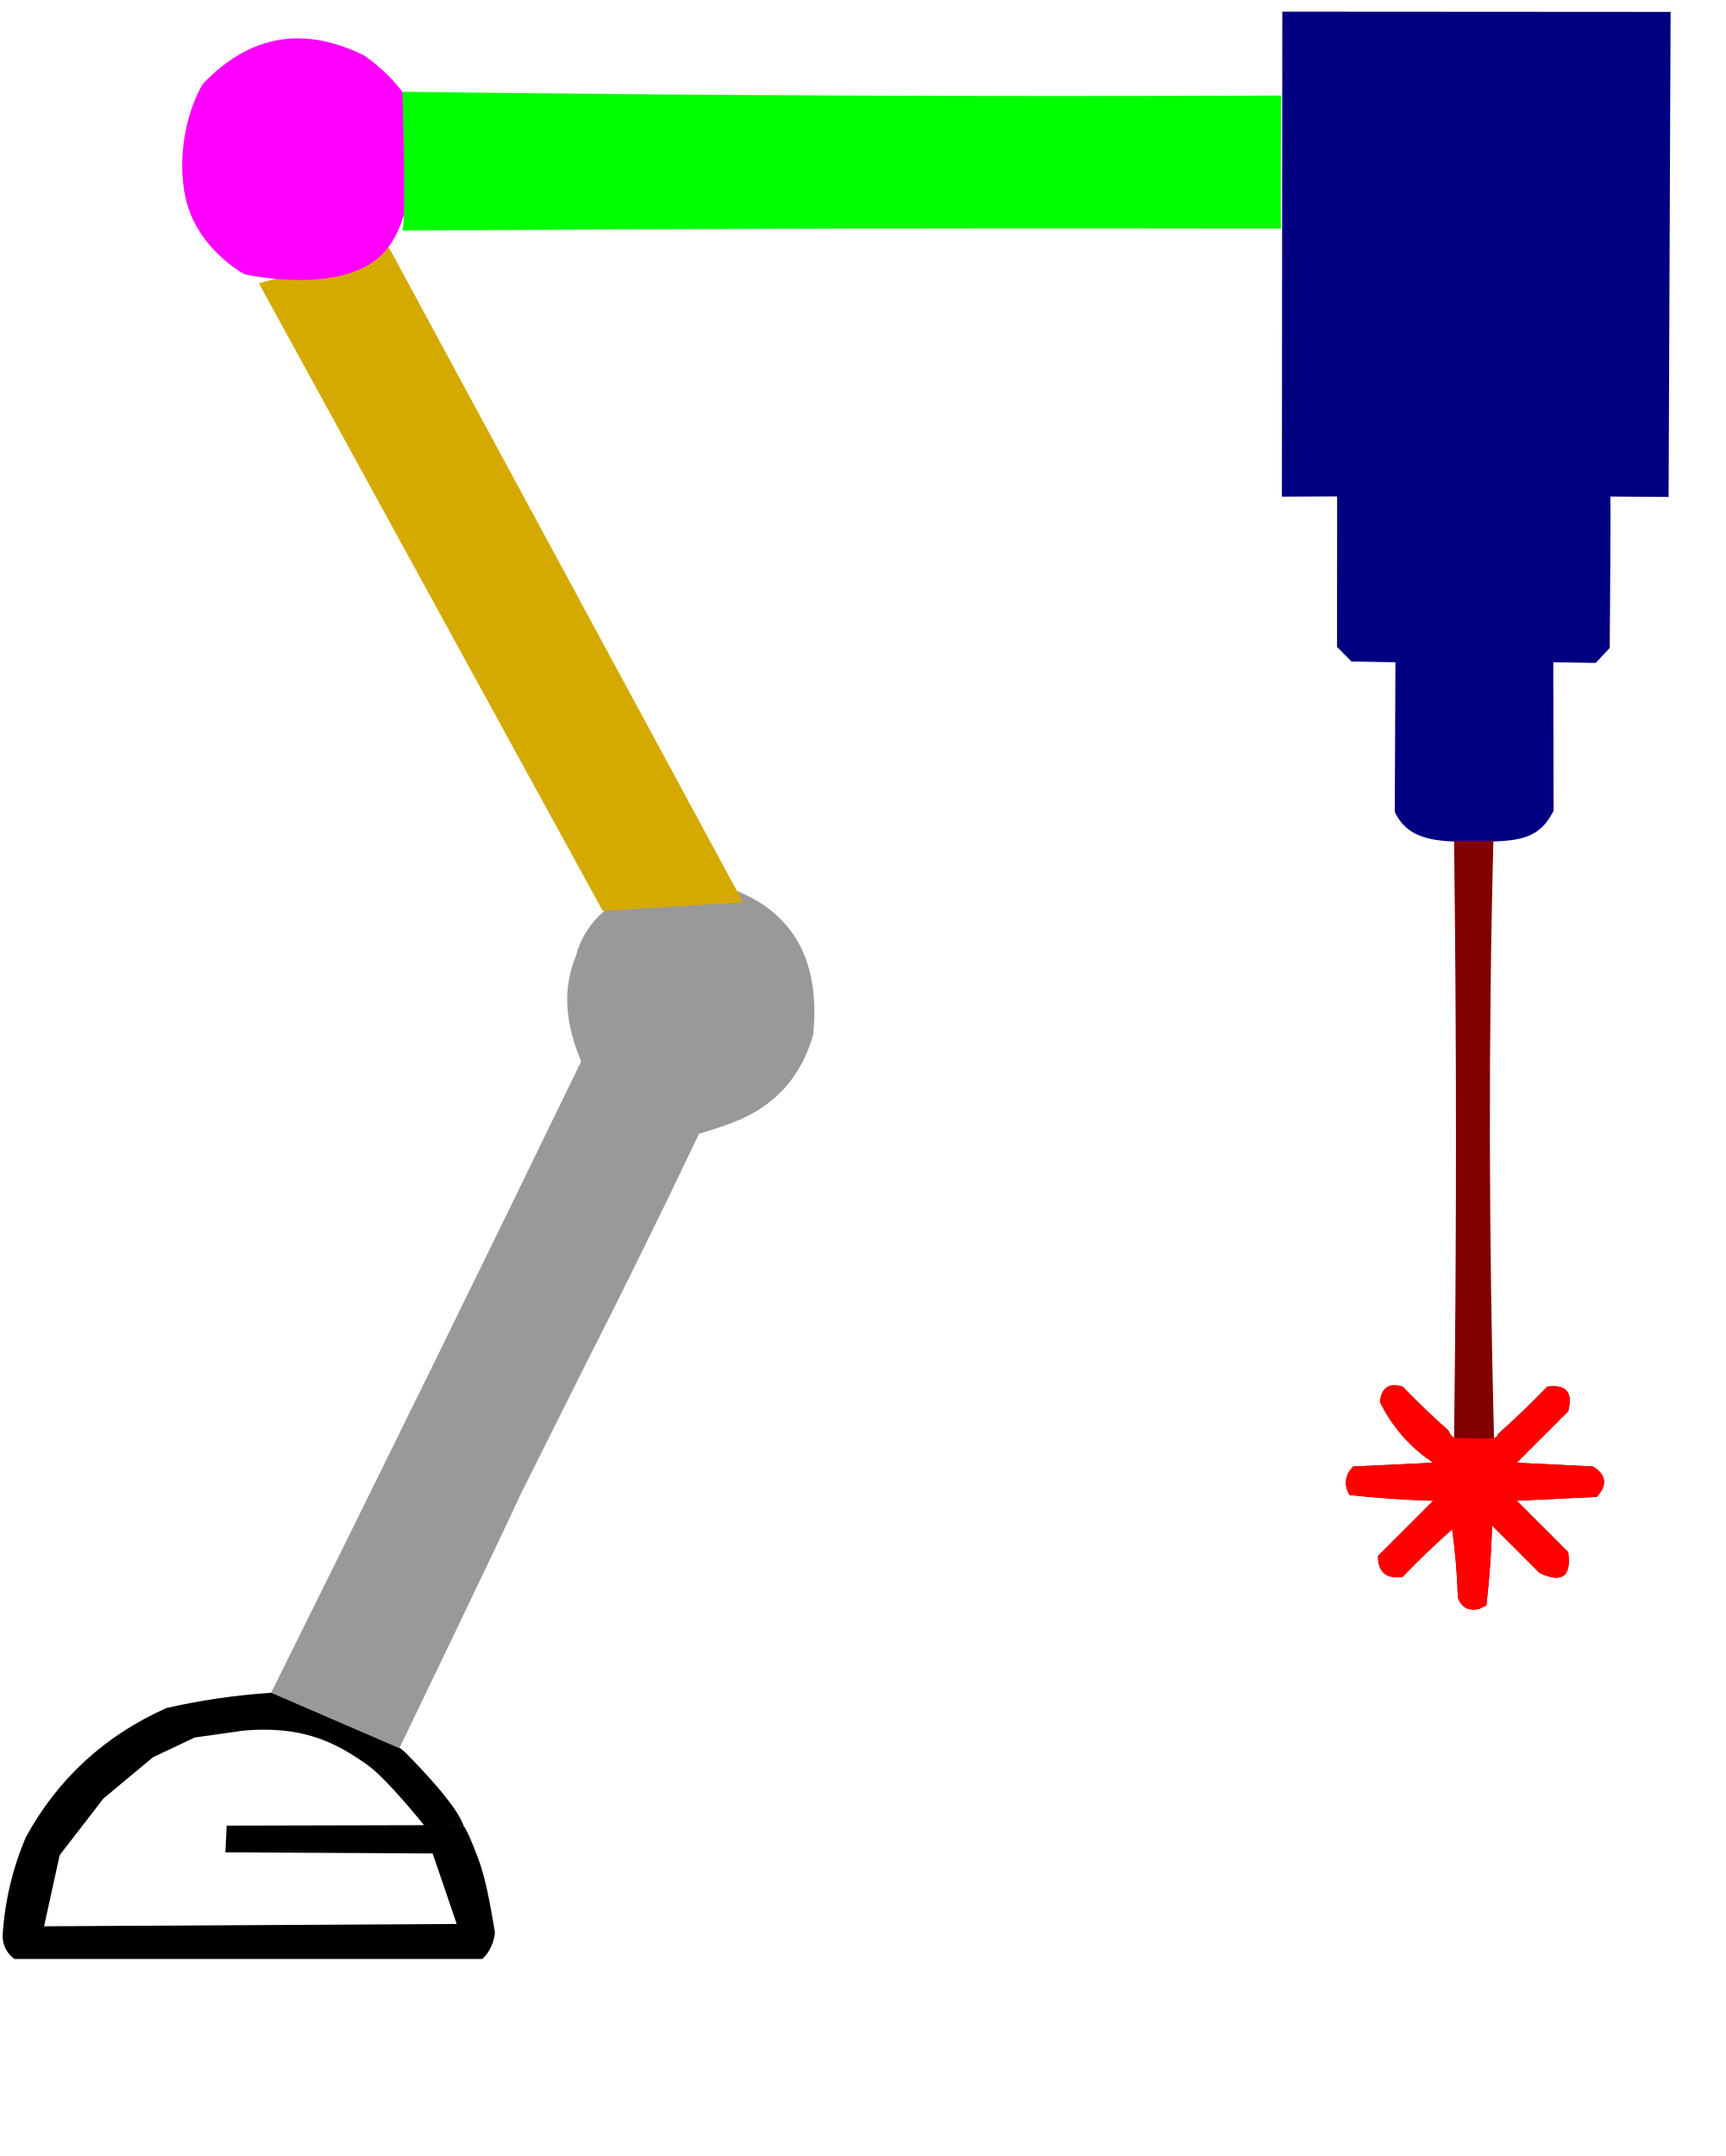
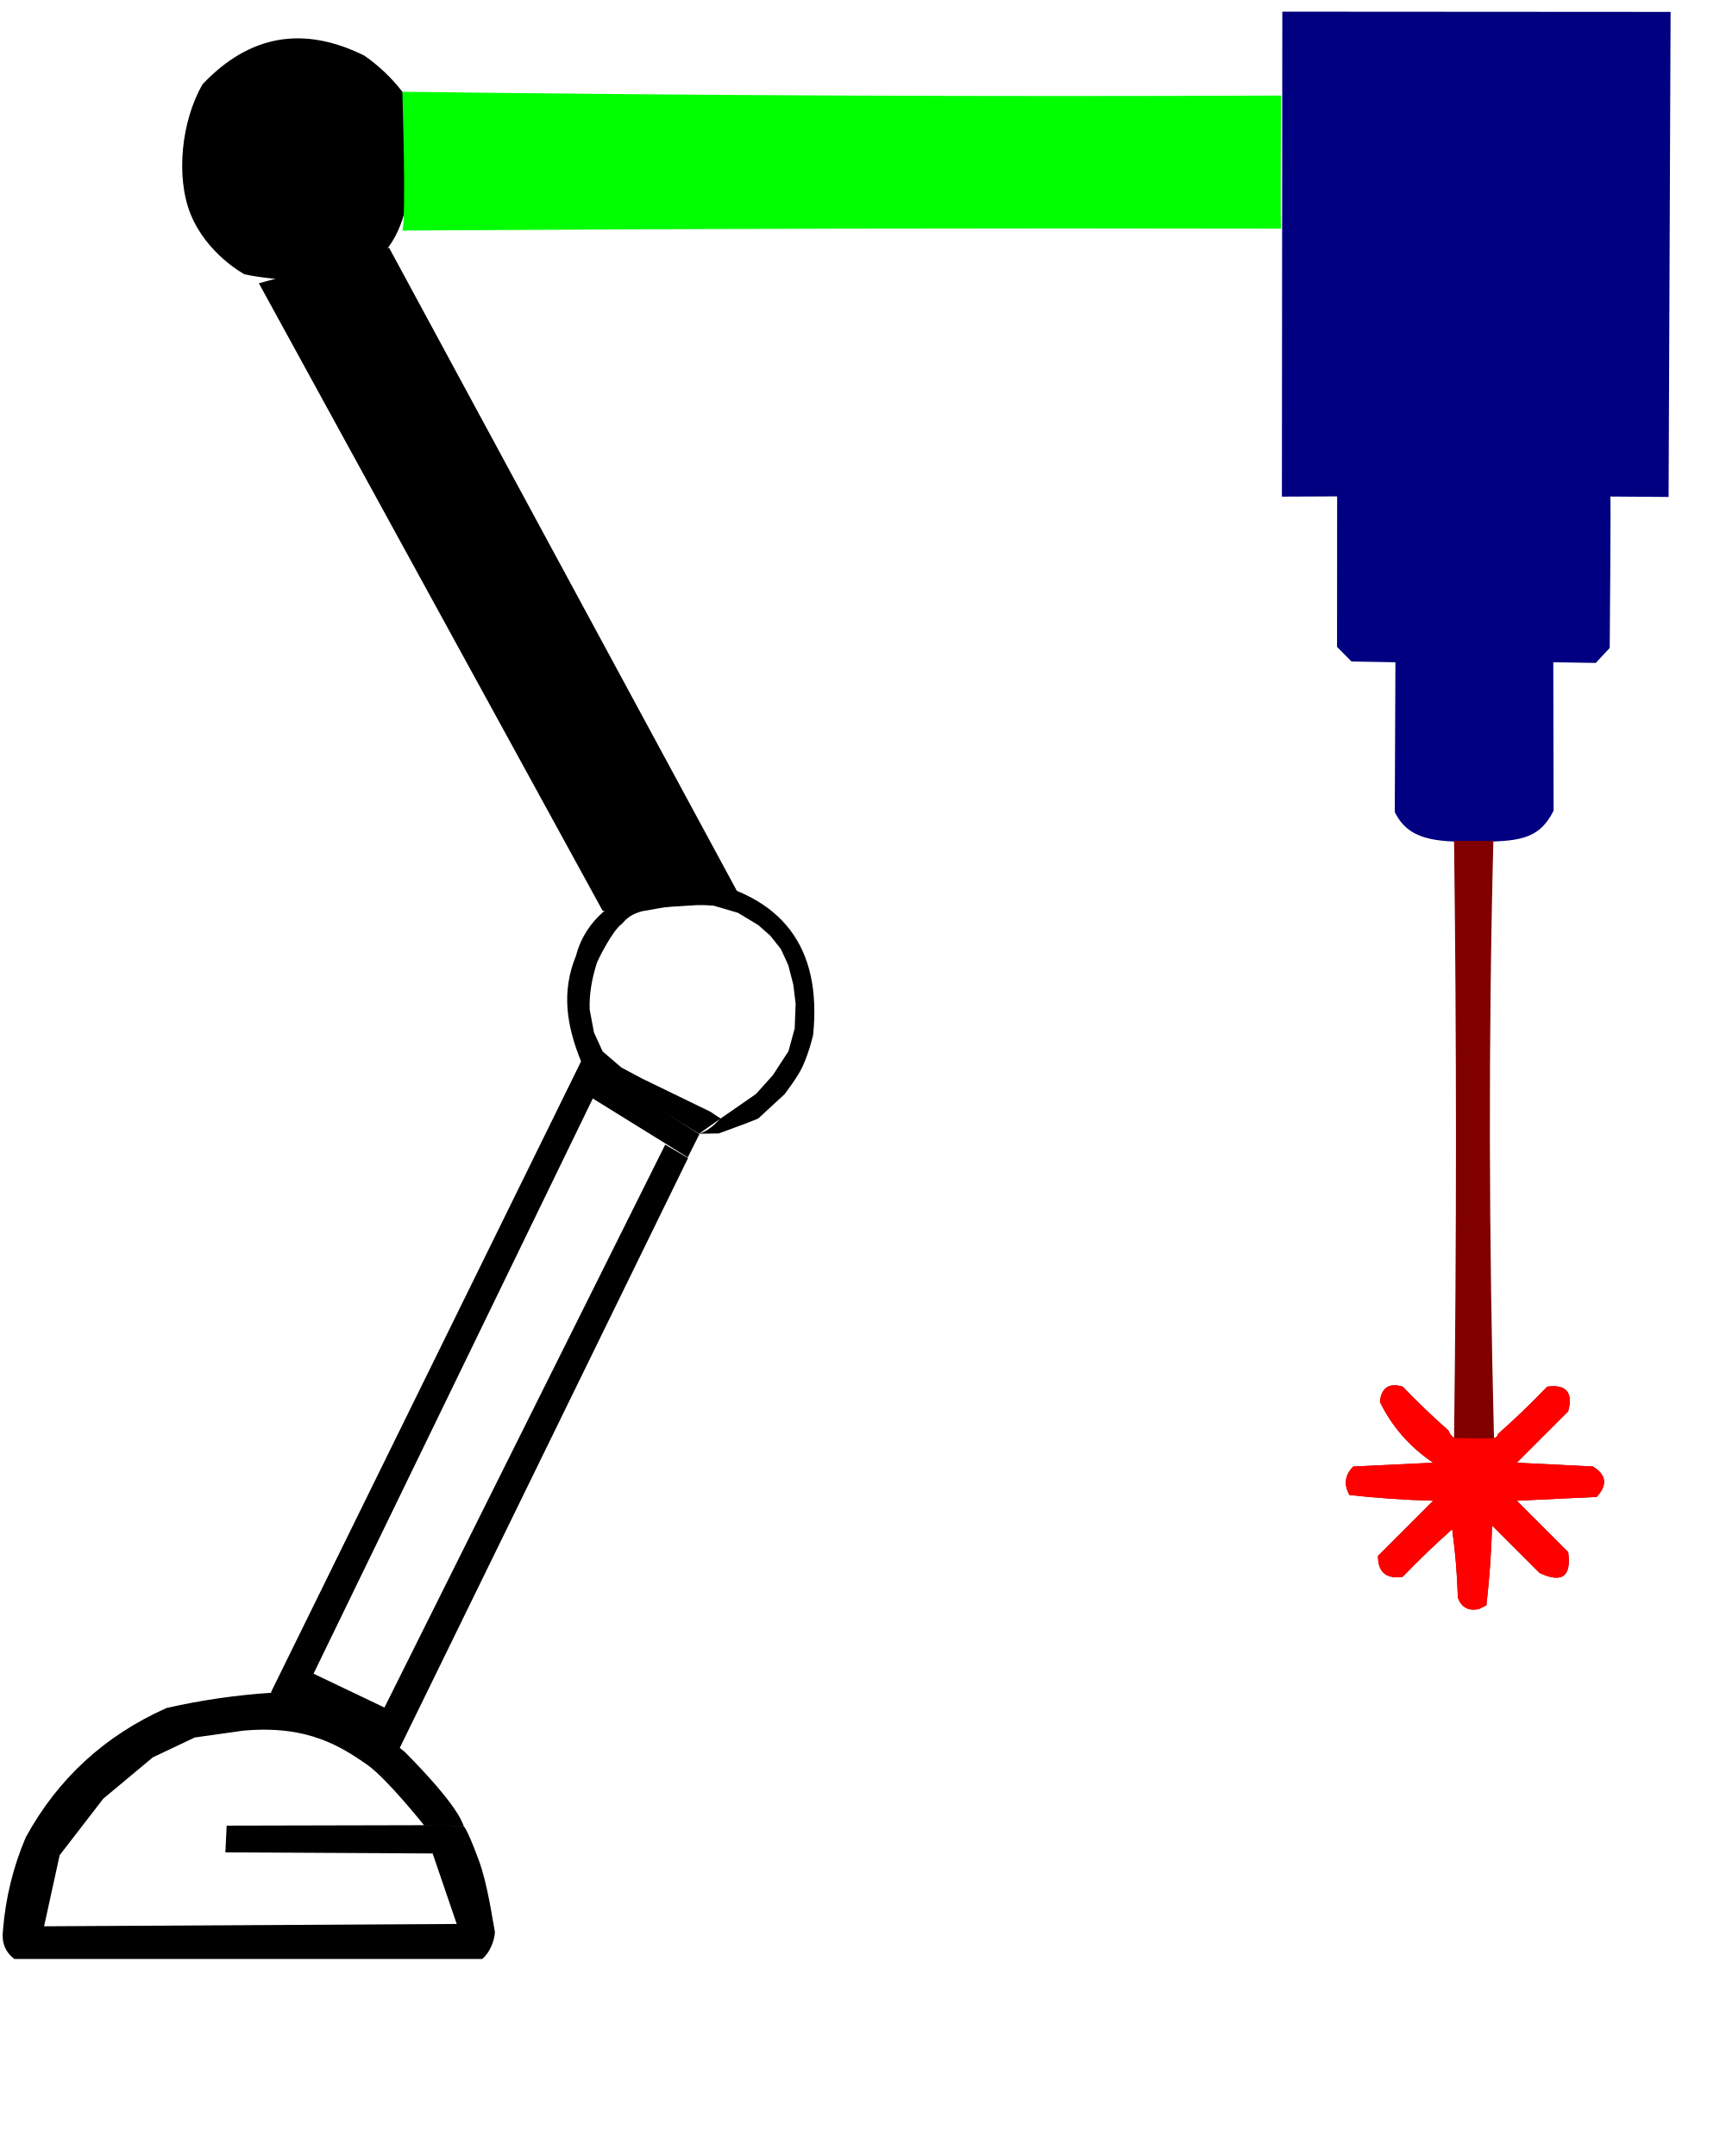
<svg xmlns="http://www.w3.org/2000/svg" viewBox="0 0 120 150" version="1.1" id="svg1">
  <defs id="defs1" />
-   <g id="g8" style="clip-rule:evenodd;display:inline;fill:#d4aa00;fill-rule:evenodd;image-rendering:optimizeQuality;shape-rendering:geometricPrecision;text-rendering:geometricPrecision" transform="matrix(0.2645833,0,0,0.2645833,-63.4264,0.9590216)">
+   <g id="g8" style="clip-rule:evenodd;display:inline;fill:#000000;fill-rule:evenodd;image-rendering:optimizeQuality;shape-rendering:geometricPrecision;text-rendering:geometricPrecision" transform="matrix(0.2645833,0,0,0.2645833,-63.4264,0.9590216)">
    <path style="display:inline;opacity:1;fill:#000000" fill="#040404" d="m 361.653,476.527 -10.474,-0.228 c 0,0 -9.731,-12.21 -14.842,-15.816 -3.705,-2.614 -7.582,-5.081 -12.329,-6.813 -5.319,-1.942 -11.729,-2.96 -20.207,-2.228 0,0 -12.879,1.814 -12.882,1.815 l -11.005,5.21 -13.035,10.874 -11.471,14.861 -4.098,18.701 108.487,-0.616 -6.336,-18.534 -54.487,-0.291 0.342,-7.03 52.084,-0.116 9.995,0.187 c 0,0 0.463,-1.057 4.19,8.981 2.334,6.287 3.631,15.772 4.254,18.942 -0.128,2.455 -1.468,5.531 -3.34,7.076 h -123 c -2.394,-1.832 -3.394,-4.332 -3,-7.5 0.672,-8.519 2.672,-16.686 6,-24.5 8.421,-15.415 20.755,-26.748 37,-34 9.099,-2.064 18.266,-3.397 27.5,-4 5.533,0.451 13.051,1.086 17.726,4.056 l 9.334,5.026 8.112,6.492 c 14.227,14.401 15.003,18.51 15.48,19.453 z" id="path8" />
  </g>
-   <g id="g1" style="clip-rule:evenodd;display:inline;fill:#d4aa00;fill-rule:evenodd;image-rendering:optimizeQuality;shape-rendering:geometricPrecision;text-rendering:geometricPrecision" transform="matrix(0.2645833,0,0,0.2645833,-63.4264,0.9590216)">
-     <path style="display:inline;opacity:1;fill:#999999" fill="#040404" d="m 423.5,294.5 c -9.742,20.483 -19.742,40.816 -30,61 -5.667,11.333 -11.333,22.667 -17,34 -4.394,9.789 -31.789,66.582 -31.789,66.582 L 311,441.5 c 27.441,-55.216 54.608,-110.549 81.5,-166 0.127,-0.88 31,19 31,19 z" id="path1" />
+   <g id="g1" style="clip-rule:evenodd;display:inline;fill:#000000;fill-rule:evenodd;image-rendering:optimizeQuality;shape-rendering:geometricPrecision;text-rendering:geometricPrecision" transform="matrix(0.2645833,0,0,0.2645833,-63.4264,0.9590216)">
+     <path style="fill:#000000;stroke:none;stroke-opacity:1" d="m 27.723,121.777 -8.879,-4.031 21.638,-44.03 8.166,5.197 -0.806,1.609 -6.607,-4.096 -19.426,40.018 4.932,2.355 19.53,-39.16 1.591,0.927" id="path9" transform="matrix(3.779528,0,0,3.779528,239.7218,-3.624649)" />
  </g>
-   <g id="g2" style="clip-rule:evenodd;display:inline;fill:#d4aa00;fill-rule:evenodd;image-rendering:optimizeQuality;shape-rendering:geometricPrecision;text-rendering:geometricPrecision" transform="matrix(0.2645833,0,0,0.2645833,-63.4264,0.9590216)">
-     <path style="opacity:1;fill:#999999" fill="#040404" d="m 422.5,227.5 c 22.983,4.295 33.317,17.962 31,41 -3.172,11.171 -10.172,18.838 -21,23 -2.93,1.123 -5.93,2.123 -9,3 l -31,-19 c -3.882,-9.566 -5.218,-18.398 -1.336,-27.832 C 396.346,228.036 422.5,227.5 422.5,227.5 Z" id="path2" />
+   <g id="g2" style="clip-rule:evenodd;display:inline;fill:#000000;fill-rule:evenodd;image-rendering:optimizeQuality;shape-rendering:geometricPrecision;text-rendering:geometricPrecision" transform="matrix(0.2645833,0,0,0.2645833,-63.4264,0.9590216)">
+     <path style="opacity:1;fill:#000000" fill="#040404" d="m 422.5,227.5 c 22.983,4.295 33.317,17.962 31,41 -0.086,0.301 -0.981,4.375 -2.782,8.335 -1.256,2.762 -4.743,7.278 -4.743,7.278 l -6.936,6.403 -3.283,1.299 -7.055,2.6 -5.148,0.078 c -0.071,-5.2e-4 5.672,-4.034 5.672,-4.034 l 9.253,-6.421 4.445,-4.954 4.097,-6.305 1.627,-5.97 0.251,-6.478 -0.617,-5.059 -1.326,-5.122 -1.922,-4.191 -2.782,-3.522 -3.153,-2.793 -5.383,-3.249 -6.397,-1.876 -5.8,-0.333 -6.054,0.59 -7.031,1.229 c -2.982,0.844 -4.136,2.053 -5.187,3.283 -2.56,1.752 -6.402,9.684 -6.567,10.193 -1.356,4.184 -2.071,8.3 -1.931,12.327 l 1.125,6.045 2.284,5.005 4.914,4.212 5.281,2.828 18.18,8.835 c 0,0 2.463,1.718 2.629,1.677 C 428.985,290.577 426.57,293.623 423.5,294.5 l -31,-19 c -3.882,-9.566 -5.218,-18.398 -1.336,-27.832 C 396.346,228.036 422.5,227.5 422.5,227.5 Z" id="path2" />
  </g>
-   <g id="g3" style="clip-rule:evenodd;display:inline;fill:#d4aa00;fill-rule:evenodd;image-rendering:optimizeQuality;shape-rendering:geometricPrecision;text-rendering:geometricPrecision" transform="matrix(0.2645833,0,0,0.2645833,-63.4264,0.9590216)">
-     <path style="opacity:1;fill:#d4aa00" fill="#040404" d="M 342,61.5 435.071,233.634 398.177,235.898 307.78,70.862 Z" id="path3" />
+   <g id="g3" style="clip-rule:evenodd;display:inline;fill:#000000;fill-rule:evenodd;image-rendering:optimizeQuality;shape-rendering:geometricPrecision;text-rendering:geometricPrecision" transform="matrix(0.2645833,0,0,0.2645833,-63.4264,0.9590216)">
+     <path style="opacity:1;fill:#000000" fill="#040404" d="M 342,61.5 435.071,233.634 398.177,235.898 307.78,70.862 Z" id="path3" />
  </g>
-   <g id="g4" style="clip-rule:evenodd;display:inline;fill:#d4aa00;fill-rule:evenodd;image-rendering:optimizeQuality;shape-rendering:geometricPrecision;text-rendering:geometricPrecision" transform="matrix(0.2645833,0,0,0.2645833,-63.4264,0.9590216)">
-     <path style="display:inline;opacity:1;fill:#ff00ff" fill="#040404" d="m 304,68.5 c 0,0 -9.954,-5.279 -14.204,-15.902 C 285.895,42.847 287.395,28.146 293,18.5 305.299,5.545 319.466,3.045 335.5,11 c 3.814,2.647 7.147,5.813 10,9.5 2.414,4.163 5.683,31.803 -5.324,42.786 C 329.223,74.216 304,68.5 304,68.5 Z" id="path4" />
+   <g id="g4" style="clip-rule:evenodd;display:inline;fill:#000000;fill-rule:evenodd;image-rendering:optimizeQuality;shape-rendering:geometricPrecision;text-rendering:geometricPrecision" transform="matrix(0.2645833,0,0,0.2645833,-63.4264,0.9590216)">
+     <path style="display:inline;opacity:1;fill:#000000" fill="#040404" d="m 304,68.5 c 0,0 -9.954,-5.279 -14.204,-15.902 C 285.895,42.847 287.395,28.146 293,18.5 305.299,5.545 319.466,3.045 335.5,11 c 3.814,2.647 7.147,5.813 10,9.5 2.414,4.163 5.683,31.803 -5.324,42.786 C 329.223,74.216 304,68.5 304,68.5 Z" id="path4" />
  </g>
  <g id="g5" style="clip-rule:evenodd;display:inline;fill:#d4aa00;fill-rule:evenodd;image-rendering:optimizeQuality;shape-rendering:geometricPrecision;text-rendering:geometricPrecision" transform="matrix(0.2645833,0,0,0.2645833,-63.4264,0.9590216)">
    <path style="display:inline;opacity:1;fill:#00ff00" fill="#040404" d="m 576.5,56.5 c -77.001,-0.167 -154.001,0 -231,0.5 1.057,-3.136 0,-36.5 0,-36.5 76.997,1 153.997,1.333 231,1 0,0 -0.167,34.924 0,35 z" id="path5" />
  </g>
  <g id="g6" style="clip-rule:evenodd;display:inline;fill:#d4aa00;fill-rule:evenodd;image-rendering:optimizeQuality;shape-rendering:geometricPrecision;text-rendering:geometricPrecision" transform="matrix(0.2645833,0,0,0.2773127,-63.4264,0.966138)">
    <path style="display:inline;opacity:1;fill:#000080" fill="#040404" d="M 576.846,-0.559 678.925,-0.5 l -0.526,121.695 -15.313,-0.108 c 0.167,-0.027 -0.166,37.991 -0.166,37.991 l -3.671,3.755 -11.165,-0.168 0.085,37.253 c -4.011,7.53 -9.442,7.649 -20.889,7.833 -10.287,-0.051 -17.223,-0.447 -20.867,-7.501 l 0.168,-37.585 -11.55,-0.19 -3.797,-3.671 0.025,-37.755 -14.522,0.064 z" id="path6" />
  </g>
  <g id="g7" style="clip-rule:evenodd;display:inline;fill:#d4aa00;fill-rule:evenodd;image-rendering:optimizeQuality;shape-rendering:geometricPrecision;text-rendering:geometricPrecision" transform="matrix(0.2645833,0,0,0.2645833,-63.4264,0.9590216)">
    <path style="display:inline;opacity:1;fill:#800000" fill="#040404" d="m 632.333,217.498 c -1.331,51.835 -1.164,104.837 0.167,157.002 0.607,-0.124 0.94,-0.457 1,-1 4.464,-3.963 8.798,-8.13 13,-12.5 4.996,-0.664 6.83,1.502 5.5,6.5 L 638.5,381 c 6.667,0.333 13.333,0.667 20,1 3.565,2.178 3.899,4.844 1,8 -7,0.333 -14,0.667 -21,1 l 13.5,13.5 c 0.899,6.432 -1.601,8.265 -7.5,5.5 L 632,397.5 c -0.203,7.079 -0.703,14.079 -1.5,21 -0.667,0.333 -1.333,0.667 -2,1 -2.738,0.535 -4.572,-0.465 -5.5,-3 -0.17,-6.028 -0.67,-12.028 -1.5,-18 -4.485,3.985 -8.818,8.151 -13,12.5 -4.35,0.645 -6.517,-1.188 -6.5,-5.5 L 616.5,391 c -7.412,-0.201 -14.746,-0.701 -22,-1.5 -1.548,-2.758 -1.215,-5.258 1,-7.5 7,-0.333 14,-0.667 21,-1 -6.15,-4.143 -10.817,-9.476 -14,-16 0.405,-3.739 2.405,-5.073 6,-4 3.869,4.037 7.869,7.87 12,11.5 0.283,0.789 0.783,1.456 1.5,2 0.667,-52.333 0.667,-104.667 0,-157 z" id="path7" />
  </g>
  <g id="g20" style="clip-rule:evenodd;display:inline;fill:#d4aa00;fill-rule:evenodd;image-rendering:optimizeQuality;shape-rendering:geometricPrecision;text-rendering:geometricPrecision" transform="matrix(0.2645833,0,0,0.2645833,-63.4264,0.9590216)">
    <path style="display:inline;opacity:1;fill:#ff0000" fill="#040404" d="m 632.5,374.5 c 0.607,-0.124 0.94,-0.457 1,-1 4.464,-3.963 8.798,-8.13 13,-12.5 4.996,-0.664 6.83,1.502 5.5,6.5 L 638.5,381 c 6.667,0.333 13.333,0.667 20,1 3.565,2.178 3.899,4.844 1,8 -7,0.333 -14,0.667 -21,1 l 13.5,13.5 c 0.899,6.432 -1.601,8.265 -7.5,5.5 L 632,397.5 c -0.203,7.079 -0.703,14.079 -1.5,21 -0.667,0.333 -1.333,0.667 -2,1 -2.738,0.535 -4.572,-0.465 -5.5,-3 -0.17,-6.028 -0.67,-12.028 -1.5,-18 -4.485,3.985 -8.818,8.151 -13,12.5 -4.35,0.645 -6.517,-1.188 -6.5,-5.5 L 616.5,391 c -7.412,-0.201 -14.746,-0.701 -22,-1.5 -1.548,-2.758 -1.215,-5.258 1,-7.5 7,-0.333 14,-0.667 21,-1 -6.15,-4.143 -10.817,-9.476 -14,-16 0.405,-3.739 2.405,-5.073 6,-4 3.869,4.037 7.869,7.87 12,11.5 0.283,0.789 0.783,1.456 1.5,2 0,0 10.586,0.276 10.5,0 z" id="path20" />
  </g>
</svg>
